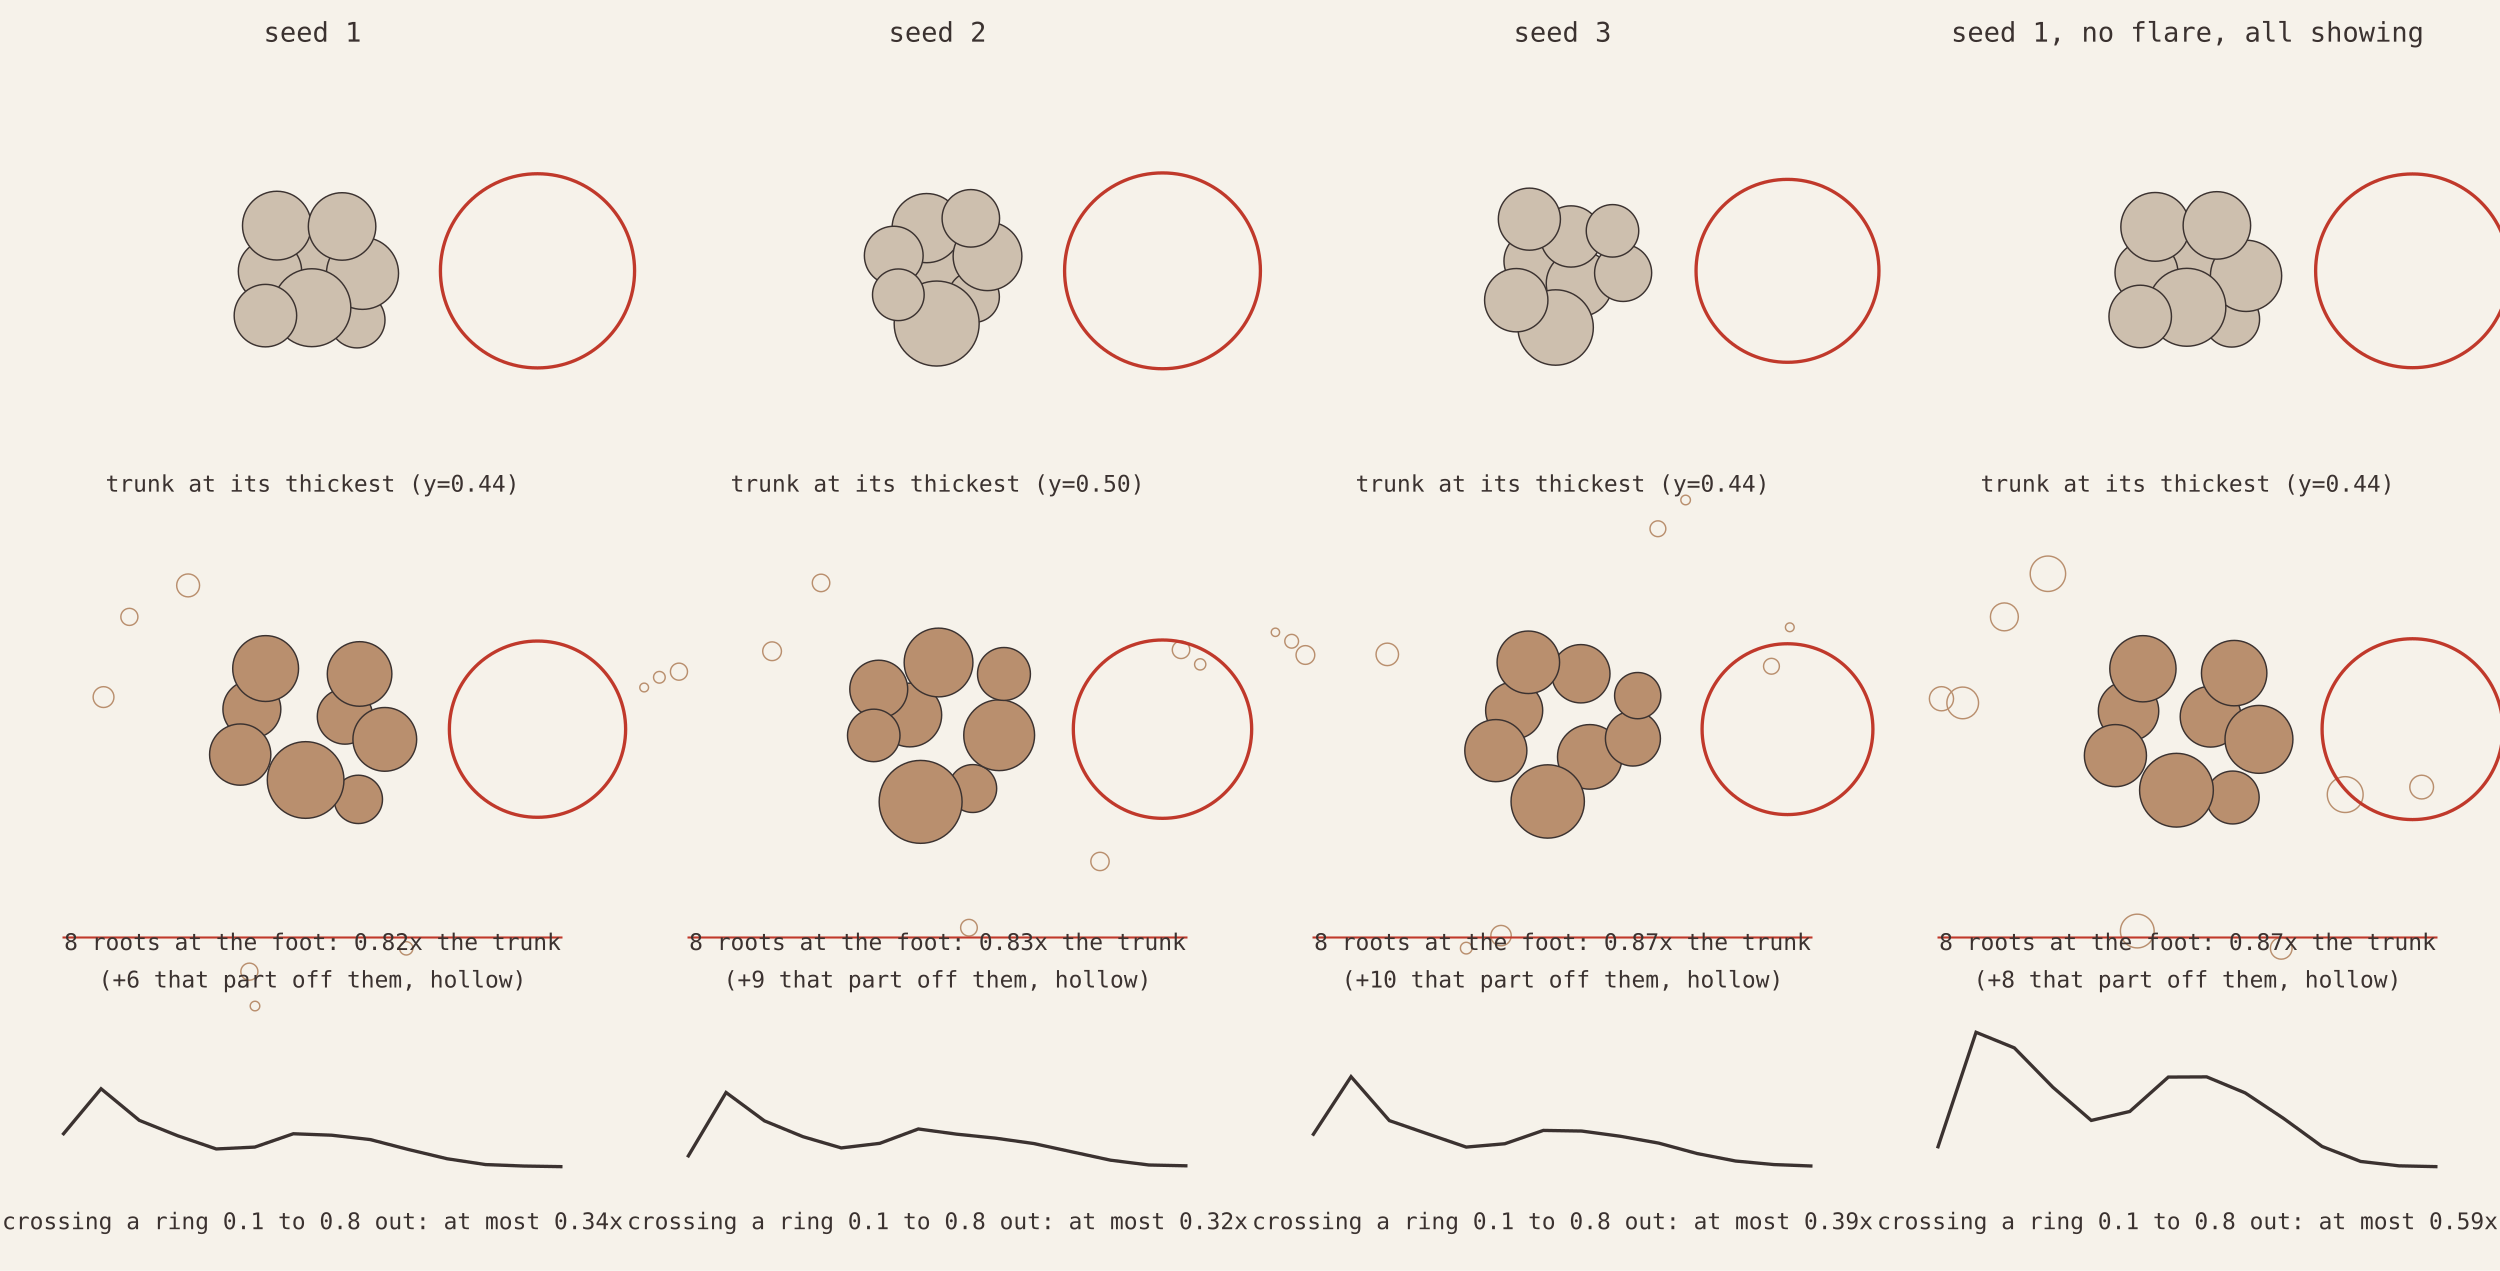
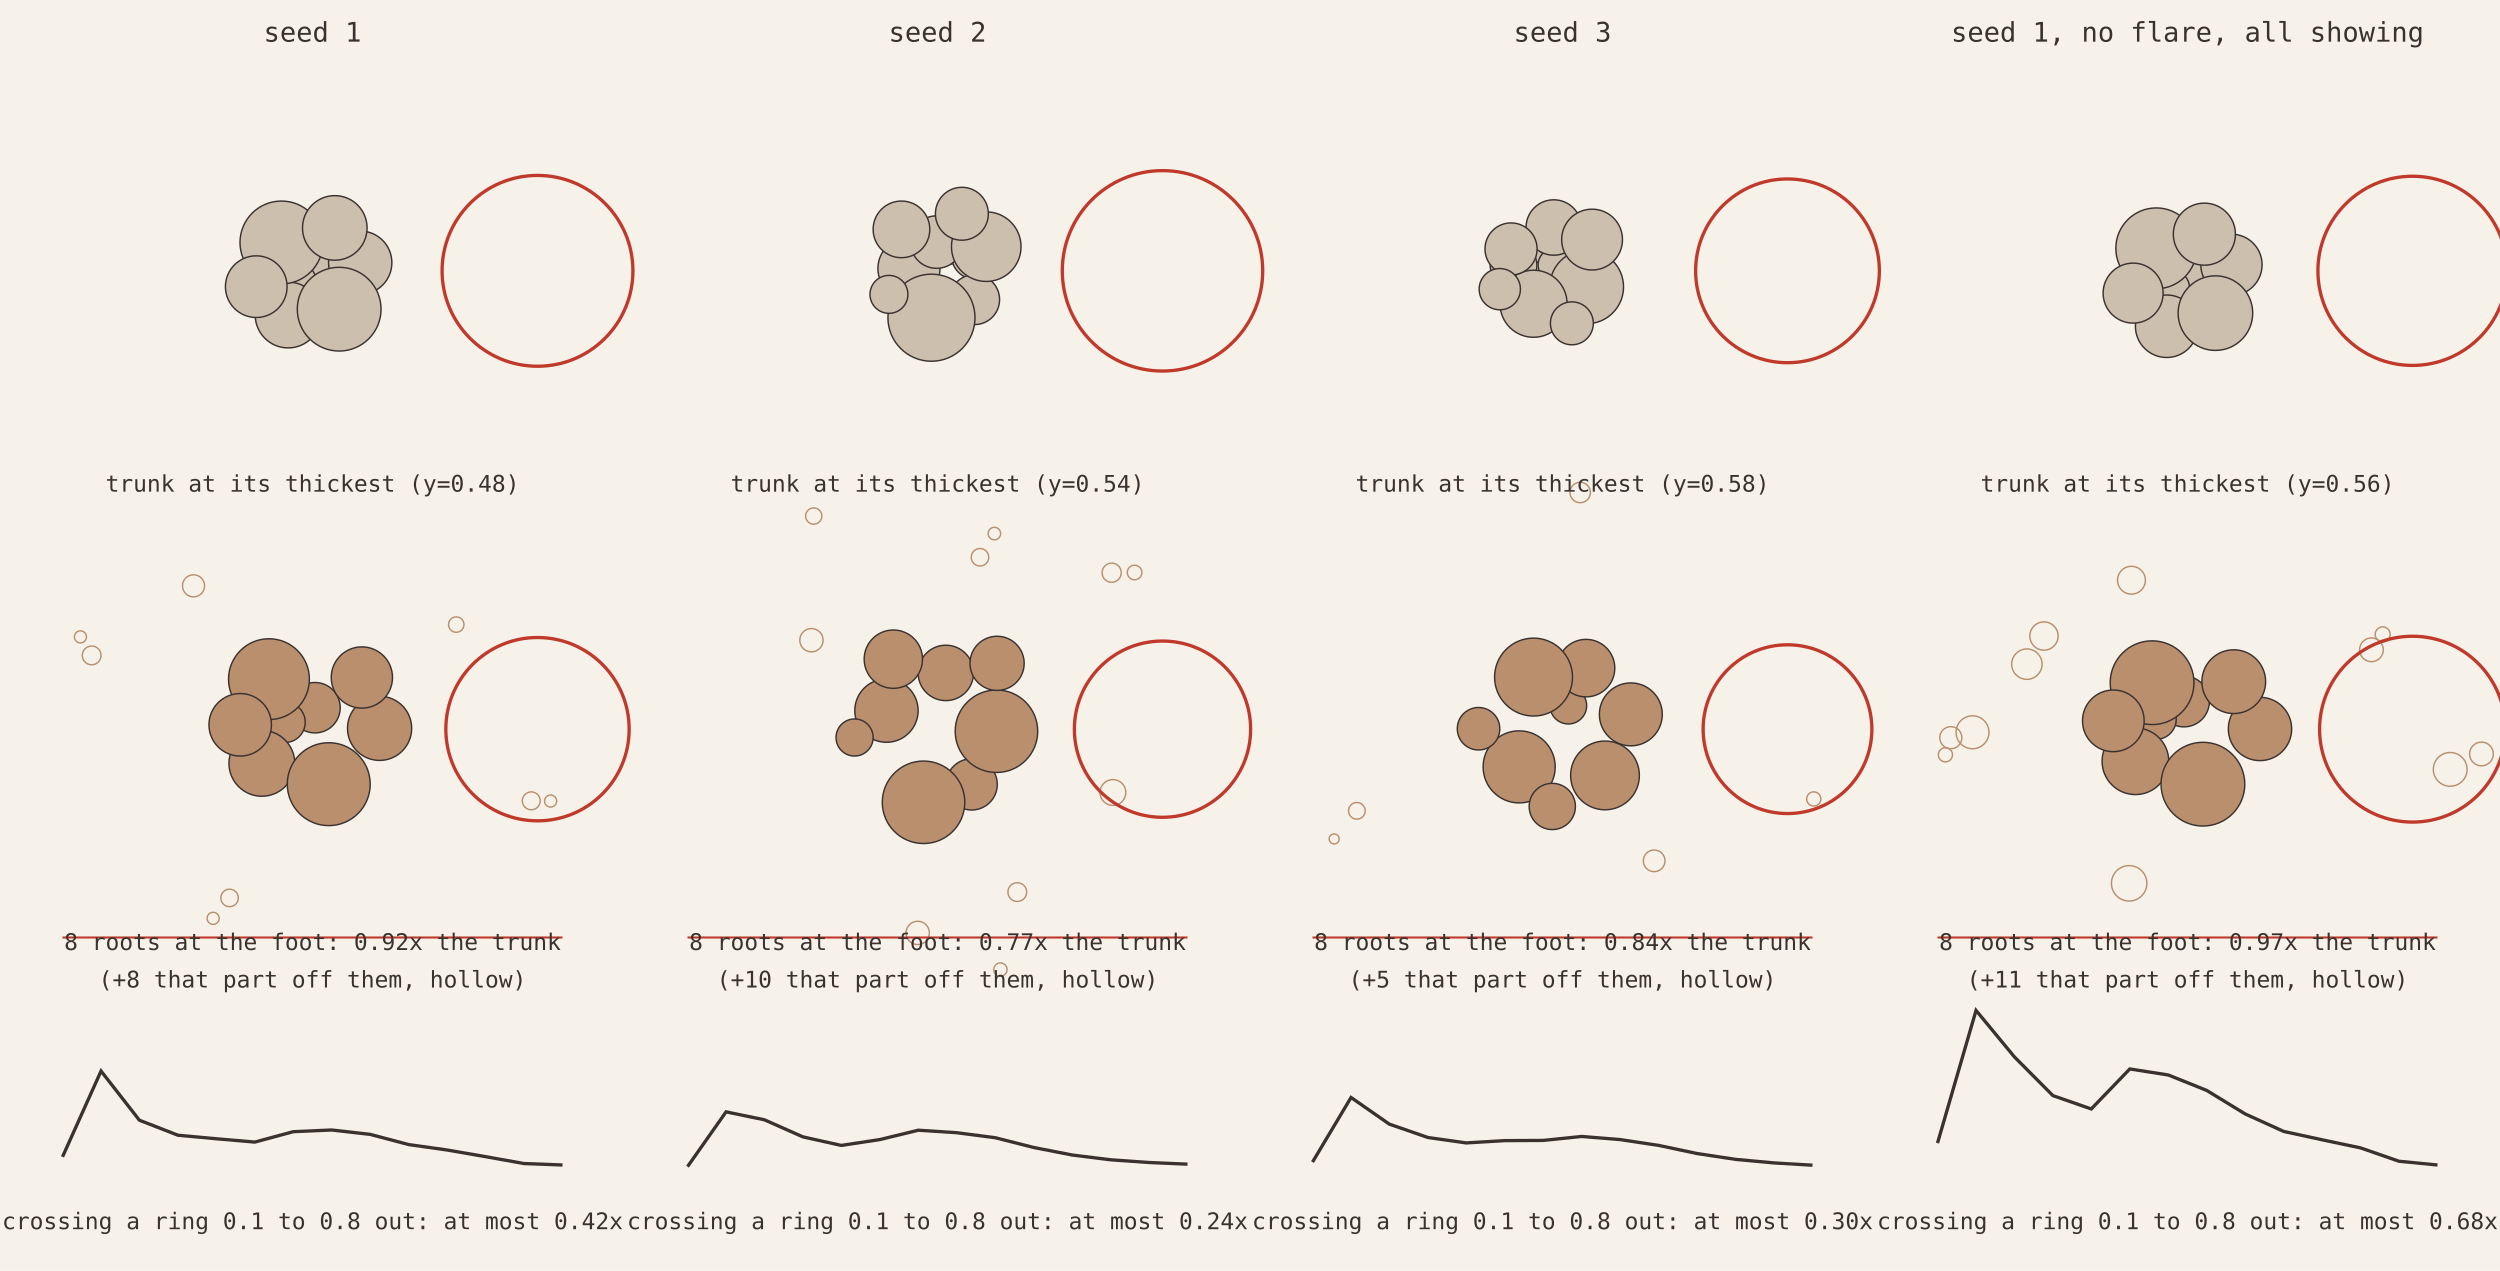
<svg xmlns="http://www.w3.org/2000/svg" width="1200" height="610" font-family="ui-monospace, Menlo, monospace">
  <rect width="100%" height="100%" fill="#f6f2ea" />
-   <circle cx="149.3" cy="124.7" r="14.5" fill="#cdbfae" stroke="#3b3230" stroke-width="0.7" />
-   <circle cx="129.6" cy="130.2" r="15.2" fill="#cdbfae" stroke="#3b3230" stroke-width="0.7" />
-   <circle cx="171.4" cy="153.6" r="13.4" fill="#cdbfae" stroke="#3b3230" stroke-width="0.7" />
-   <circle cx="150.3" cy="146.9" r="12.0" fill="#cdbfae" stroke="#3b3230" stroke-width="0.7" />
-   <circle cx="174.0" cy="131.2" r="17.3" fill="#cdbfae" stroke="#3b3230" stroke-width="0.7" />
-   <circle cx="132.9" cy="108.3" r="16.5" fill="#cdbfae" stroke="#3b3230" stroke-width="0.7" />
-   <circle cx="149.7" cy="147.7" r="18.7" fill="#cdbfae" stroke="#3b3230" stroke-width="0.7" />
-   <circle cx="164.2" cy="108.7" r="16.2" fill="#cdbfae" stroke="#3b3230" stroke-width="0.7" />
-   <circle cx="127.4" cy="151.5" r="15.0" fill="#cdbfae" stroke="#3b3230" stroke-width="0.7" />
-   <circle cx="165.6" cy="343.9" r="13.3" fill="#b98f6e" stroke="#3b3230" stroke-width="0.7" />
-   <circle cx="120.9" cy="340.4" r="13.9" fill="#b98f6e" stroke="#3b3230" stroke-width="0.7" />
-   <circle cx="172.0" cy="383.7" r="11.6" fill="#b98f6e" stroke="#3b3230" stroke-width="0.7" />
-   <circle cx="184.7" cy="354.9" r="15.3" fill="#b98f6e" stroke="#3b3230" stroke-width="0.7" />
-   <circle cx="127.5" cy="320.9" r="15.8" fill="#b98f6e" stroke="#3b3230" stroke-width="0.7" />
-   <circle cx="146.7" cy="374.4" r="18.4" fill="#b98f6e" stroke="#3b3230" stroke-width="0.7" />
-   <circle cx="172.6" cy="323.5" r="15.5" fill="#b98f6e" stroke="#3b3230" stroke-width="0.7" />
-   <circle cx="115.3" cy="362.2" r="14.7" fill="#b98f6e" stroke="#3b3230" stroke-width="0.7" />
-   <circle cx="62.1" cy="296.1" r="4.1" fill="none" stroke="#b98f6e" stroke-width="0.7" />
-   <circle cx="195.0" cy="455.2" r="3.2" fill="none" stroke="#b98f6e" stroke-width="0.7" />
-   <circle cx="90.3" cy="281.0" r="5.5" fill="none" stroke="#b98f6e" stroke-width="0.7" />
-   <circle cx="119.7" cy="466.4" r="4.1" fill="none" stroke="#b98f6e" stroke-width="0.7" />
-   <circle cx="122.4" cy="482.9" r="2.3" fill="none" stroke="#b98f6e" stroke-width="0.7" />
-   <circle cx="49.7" cy="334.6" r="5.0" fill="none" stroke="#b98f6e" stroke-width="0.7" />
-   <circle cx="258" cy="130" r="46.6" fill="none" stroke="#c0392b" stroke-width="1.6" />
-   <circle cx="258" cy="350" r="42.3" fill="none" stroke="#c0392b" stroke-width="1.6" />
+   <circle cx="154.4" cy="127.4" r="11.6" fill="#cdbfae" stroke="#3b3230" stroke-width="0.7" />
+   <circle cx="163.2" cy="147.6" r="12.0" fill="#cdbfae" stroke="#3b3230" stroke-width="0.7" />
+   <circle cx="142.6" cy="135.5" r="9.3" fill="#cdbfae" stroke="#3b3230" stroke-width="0.7" />
+   <circle cx="138.3" cy="151.2" r="15.8" fill="#cdbfae" stroke="#3b3230" stroke-width="0.7" />
+   <circle cx="172.9" cy="126.1" r="15.2" fill="#cdbfae" stroke="#3b3230" stroke-width="0.7" />
+   <circle cx="135.1" cy="116.4" r="19.9" fill="#cdbfae" stroke="#3b3230" stroke-width="0.7" />
+   <circle cx="162.8" cy="148.4" r="20.1" fill="#cdbfae" stroke="#3b3230" stroke-width="0.7" />
+   <circle cx="160.7" cy="109.4" r="15.5" fill="#cdbfae" stroke="#3b3230" stroke-width="0.7" />
+   <circle cx="123.0" cy="137.6" r="14.8" fill="#cdbfae" stroke="#3b3230" stroke-width="0.7" />
+   <circle cx="151.2" cy="339.7" r="12.1" fill="#b98f6e" stroke="#3b3230" stroke-width="0.7" />
+   <circle cx="136.8" cy="346.7" r="9.7" fill="#b98f6e" stroke="#3b3230" stroke-width="0.7" />
+   <circle cx="125.7" cy="366.4" r="15.8" fill="#b98f6e" stroke="#3b3230" stroke-width="0.7" />
+   <circle cx="182.2" cy="349.6" r="15.4" fill="#b98f6e" stroke="#3b3230" stroke-width="0.7" />
+   <circle cx="129.1" cy="326.0" r="19.4" fill="#b98f6e" stroke="#3b3230" stroke-width="0.7" />
+   <circle cx="157.8" cy="376.4" r="19.9" fill="#b98f6e" stroke="#3b3230" stroke-width="0.7" />
+   <circle cx="173.7" cy="325.2" r="14.7" fill="#b98f6e" stroke="#3b3230" stroke-width="0.7" />
+   <circle cx="115.3" cy="347.9" r="15.0" fill="#b98f6e" stroke="#3b3230" stroke-width="0.7" />
+   <circle cx="255.0" cy="384.4" r="4.3" fill="none" stroke="#b98f6e" stroke-width="0.7" />
+   <circle cx="264.3" cy="384.5" r="2.9" fill="none" stroke="#b98f6e" stroke-width="0.7" />
+   <circle cx="92.9" cy="281.2" r="5.3" fill="none" stroke="#b98f6e" stroke-width="0.7" />
+   <circle cx="110.2" cy="431.0" r="4.2" fill="none" stroke="#b98f6e" stroke-width="0.7" />
+   <circle cx="102.3" cy="440.8" r="2.9" fill="none" stroke="#b98f6e" stroke-width="0.7" />
+   <circle cx="219.0" cy="299.8" r="3.7" fill="none" stroke="#b98f6e" stroke-width="0.7" />
+   <circle cx="44.0" cy="314.6" r="4.5" fill="none" stroke="#b98f6e" stroke-width="0.7" />
+   <circle cx="38.6" cy="305.7" r="2.9" fill="none" stroke="#b98f6e" stroke-width="0.7" />
+   <circle cx="258" cy="130" r="45.8" fill="none" stroke="#c0392b" stroke-width="1.6" />
+   <circle cx="258" cy="350" r="44.0" fill="none" stroke="#c0392b" stroke-width="1.6" />
  <line x1="30" y1="450" x2="270" y2="450" stroke="#c0392b" stroke-width="1" />
-   <polyline fill="none" stroke="#3b3230" stroke-width="1.6" points="30.0,544.8 48.5,522.6 66.9,537.8 85.4,545.2 103.8,551.5 122.3,550.6 140.8,544.2 159.2,544.9 177.7,547.0 196.2,551.8 214.6,556.2 233.1,559.0 251.5,559.7 270.0,560.0" />
+   <polyline fill="none" stroke="#3b3230" stroke-width="1.6" points="30.0,555.3 48.5,514.1 66.9,537.7 85.4,544.9 103.8,546.6 122.3,548.2 140.8,543.2 159.2,542.4 177.7,544.5 196.2,549.4 214.6,552.0 233.1,555.2 251.5,558.5 270.0,559.2" />
  <text x="150" y="20" text-anchor="middle" font-size="13" fill="#3b3230">seed 1</text>
-   <text x="150" y="236" text-anchor="middle" font-size="11" fill="#3b3230">trunk at its thickest (y=0.44)</text>
-   <text x="150" y="456" text-anchor="middle" font-size="11" fill="#3b3230">8 roots at the foot: 0.82x the trunk</text>
-   <text x="150" y="474" text-anchor="middle" font-size="11" fill="#3b3230">(+6 that part off them, hollow)</text>
-   <text x="150" y="590" text-anchor="middle" font-size="11" fill="#3b3230">crossing a ring 0.1 to 0.8 out: at most 0.34x</text>
-   <circle cx="448.0" cy="130.5" r="9.1" fill="#cdbfae" stroke="#3b3230" stroke-width="0.7" />
-   <circle cx="431.3" cy="141.4" r="8.2" fill="#cdbfae" stroke="#3b3230" stroke-width="0.7" />
-   <circle cx="429.5" cy="123.8" r="10.2" fill="#cdbfae" stroke="#3b3230" stroke-width="0.7" />
-   <circle cx="444.9" cy="109.6" r="8.7" fill="#cdbfae" stroke="#3b3230" stroke-width="0.7" />
-   <circle cx="447.7" cy="130.7" r="14.8" fill="#cdbfae" stroke="#3b3230" stroke-width="0.7" />
-   <circle cx="467.4" cy="142.5" r="12.3" fill="#cdbfae" stroke="#3b3230" stroke-width="0.7" />
-   <circle cx="444.8" cy="109.5" r="16.6" fill="#cdbfae" stroke="#3b3230" stroke-width="0.7" />
-   <circle cx="474.0" cy="123.0" r="16.5" fill="#cdbfae" stroke="#3b3230" stroke-width="0.7" />
-   <circle cx="429.0" cy="122.7" r="14.1" fill="#cdbfae" stroke="#3b3230" stroke-width="0.7" />
-   <circle cx="449.6" cy="155.3" r="20.4" fill="#cdbfae" stroke="#3b3230" stroke-width="0.7" />
-   <circle cx="466.0" cy="104.8" r="13.8" fill="#cdbfae" stroke="#3b3230" stroke-width="0.7" />
-   <circle cx="431.2" cy="141.5" r="12.4" fill="#cdbfae" stroke="#3b3230" stroke-width="0.7" />
-   <circle cx="436.7" cy="343.2" r="15.3" fill="#b98f6e" stroke="#3b3230" stroke-width="0.7" />
-   <circle cx="466.9" cy="378.5" r="11.5" fill="#b98f6e" stroke="#3b3230" stroke-width="0.7" />
-   <circle cx="450.5" cy="318.0" r="16.5" fill="#b98f6e" stroke="#3b3230" stroke-width="0.7" />
-   <circle cx="479.6" cy="352.9" r="17.0" fill="#b98f6e" stroke="#3b3230" stroke-width="0.7" />
-   <circle cx="421.8" cy="330.8" r="13.9" fill="#b98f6e" stroke="#3b3230" stroke-width="0.7" />
-   <circle cx="441.9" cy="384.9" r="19.9" fill="#b98f6e" stroke="#3b3230" stroke-width="0.7" />
-   <circle cx="481.9" cy="323.5" r="12.7" fill="#b98f6e" stroke="#3b3230" stroke-width="0.7" />
-   <circle cx="419.4" cy="353.0" r="12.6" fill="#b98f6e" stroke="#3b3230" stroke-width="0.7" />
-   <circle cx="370.6" cy="312.6" r="4.5" fill="none" stroke="#b98f6e" stroke-width="0.7" />
-   <circle cx="465.1" cy="445.3" r="4.0" fill="none" stroke="#b98f6e" stroke-width="0.7" />
-   <circle cx="528.0" cy="413.5" r="4.4" fill="none" stroke="#b98f6e" stroke-width="0.7" />
-   <circle cx="394.1" cy="279.8" r="4.2" fill="none" stroke="#b98f6e" stroke-width="0.7" />
-   <circle cx="566.9" cy="311.9" r="4.2" fill="none" stroke="#b98f6e" stroke-width="0.7" />
-   <circle cx="576.1" cy="318.9" r="2.7" fill="none" stroke="#b98f6e" stroke-width="0.7" />
-   <circle cx="325.9" cy="322.4" r="4.1" fill="none" stroke="#b98f6e" stroke-width="0.7" />
-   <circle cx="316.5" cy="325.1" r="2.8" fill="none" stroke="#b98f6e" stroke-width="0.7" />
-   <circle cx="309.2" cy="330.0" r="2.1" fill="none" stroke="#b98f6e" stroke-width="0.7" />
-   <circle cx="558" cy="130" r="47.0" fill="none" stroke="#c0392b" stroke-width="1.6" />
-   <circle cx="558" cy="350" r="42.8" fill="none" stroke="#c0392b" stroke-width="1.6" />
+   <text x="150" y="236" text-anchor="middle" font-size="11" fill="#3b3230">trunk at its thickest (y=0.48)</text>
+   <text x="150" y="456" text-anchor="middle" font-size="11" fill="#3b3230">8 roots at the foot: 0.92x the trunk</text>
+   <text x="150" y="474" text-anchor="middle" font-size="11" fill="#3b3230">(+8 that part off them, hollow)</text>
+   <text x="150" y="590" text-anchor="middle" font-size="11" fill="#3b3230">crossing a ring 0.1 to 0.8 out: at most 0.42x</text>
+   <circle cx="436.3" cy="128.9" r="9.0" fill="#cdbfae" stroke="#3b3230" stroke-width="0.7" />
+   <circle cx="455.1" cy="117.2" r="9.7" fill="#cdbfae" stroke="#3b3230" stroke-width="0.7" />
+   <circle cx="442.9" cy="151.8" r="8.2" fill="#cdbfae" stroke="#3b3230" stroke-width="0.7" />
+   <circle cx="468.4" cy="122.5" r="11.7" fill="#cdbfae" stroke="#3b3230" stroke-width="0.7" />
+   <circle cx="447.9" cy="152.2" r="11.8" fill="#cdbfae" stroke="#3b3230" stroke-width="0.7" />
+   <circle cx="436.3" cy="128.9" r="14.9" fill="#cdbfae" stroke="#3b3230" stroke-width="0.7" />
+   <circle cx="467.8" cy="143.8" r="12.0" fill="#cdbfae" stroke="#3b3230" stroke-width="0.7" />
+   <circle cx="449.6" cy="116.2" r="12.6" fill="#cdbfae" stroke="#3b3230" stroke-width="0.7" />
+   <circle cx="450.2" cy="149.5" r="11.5" fill="#cdbfae" stroke="#3b3230" stroke-width="0.7" />
+   <circle cx="473.4" cy="118.4" r="16.7" fill="#cdbfae" stroke="#3b3230" stroke-width="0.7" />
+   <circle cx="432.7" cy="110.1" r="13.6" fill="#cdbfae" stroke="#3b3230" stroke-width="0.7" />
+   <circle cx="447.1" cy="152.5" r="20.9" fill="#cdbfae" stroke="#3b3230" stroke-width="0.7" />
+   <circle cx="461.7" cy="102.6" r="12.7" fill="#cdbfae" stroke="#3b3230" stroke-width="0.7" />
+   <circle cx="426.7" cy="141.3" r="9.1" fill="#cdbfae" stroke="#3b3230" stroke-width="0.7" />
+   <circle cx="425.5" cy="341.1" r="15.2" fill="#b98f6e" stroke="#3b3230" stroke-width="0.7" />
+   <circle cx="466.4" cy="376.5" r="12.3" fill="#b98f6e" stroke="#3b3230" stroke-width="0.7" />
+   <circle cx="454.0" cy="323.0" r="13.3" fill="#b98f6e" stroke="#3b3230" stroke-width="0.7" />
+   <circle cx="478.3" cy="351.0" r="19.8" fill="#b98f6e" stroke="#3b3230" stroke-width="0.7" />
+   <circle cx="428.8" cy="316.4" r="14.0" fill="#b98f6e" stroke="#3b3230" stroke-width="0.7" />
+   <circle cx="443.3" cy="385.1" r="19.8" fill="#b98f6e" stroke="#3b3230" stroke-width="0.7" />
+   <circle cx="478.6" cy="318.4" r="13.0" fill="#b98f6e" stroke="#3b3230" stroke-width="0.7" />
+   <circle cx="410.2" cy="354.0" r="8.9" fill="#b98f6e" stroke="#3b3230" stroke-width="0.7" />
+   <circle cx="389.5" cy="307.3" r="5.6" fill="none" stroke="#b98f6e" stroke-width="0.7" />
+   <circle cx="488.3" cy="428.2" r="4.5" fill="none" stroke="#b98f6e" stroke-width="0.7" />
+   <circle cx="480.2" cy="465.4" r="3.2" fill="none" stroke="#b98f6e" stroke-width="0.7" />
+   <circle cx="470.4" cy="267.5" r="4.2" fill="none" stroke="#b98f6e" stroke-width="0.7" />
+   <circle cx="477.3" cy="256.1" r="3.0" fill="none" stroke="#b98f6e" stroke-width="0.7" />
+   <circle cx="534.2" cy="380.4" r="6.2" fill="none" stroke="#b98f6e" stroke-width="0.7" />
+   <circle cx="390.6" cy="247.7" r="3.9" fill="none" stroke="#b98f6e" stroke-width="0.7" />
+   <circle cx="440.5" cy="447.8" r="5.6" fill="none" stroke="#b98f6e" stroke-width="0.7" />
+   <circle cx="533.6" cy="274.9" r="4.6" fill="none" stroke="#b98f6e" stroke-width="0.7" />
+   <circle cx="544.6" cy="274.8" r="3.5" fill="none" stroke="#b98f6e" stroke-width="0.7" />
+   <circle cx="558" cy="130" r="48.1" fill="none" stroke="#c0392b" stroke-width="1.6" />
+   <circle cx="558" cy="350" r="42.3" fill="none" stroke="#c0392b" stroke-width="1.6" />
  <line x1="330" y1="450" x2="570" y2="450" stroke="#c0392b" stroke-width="1" />
-   <polyline fill="none" stroke="#3b3230" stroke-width="1.6" points="330.0,555.5 348.5,524.4 366.9,538.0 385.4,545.6 403.8,551.0 422.3,548.8 440.8,541.9 459.2,544.4 477.7,546.3 496.2,548.9 514.6,552.9 533.1,556.9 551.5,559.2 570.0,559.6" />
+   <polyline fill="none" stroke="#3b3230" stroke-width="1.6" points="330.0,560.0 348.5,533.7 366.9,537.5 385.4,545.7 403.8,549.8 422.3,547.0 440.8,542.5 459.2,543.7 477.7,546.1 496.2,550.8 514.6,554.4 533.1,556.7 551.5,558.0 570.0,558.8" />
  <text x="450" y="20" text-anchor="middle" font-size="13" fill="#3b3230">seed 2</text>
-   <text x="450" y="236" text-anchor="middle" font-size="11" fill="#3b3230">trunk at its thickest (y=0.50)</text>
-   <text x="450" y="456" text-anchor="middle" font-size="11" fill="#3b3230">8 roots at the foot: 0.83x the trunk</text>
-   <text x="450" y="474" text-anchor="middle" font-size="11" fill="#3b3230">(+9 that part off them, hollow)</text>
-   <text x="450" y="590" text-anchor="middle" font-size="11" fill="#3b3230">crossing a ring 0.1 to 0.8 out: at most 0.32x</text>
-   <circle cx="728.2" cy="144.0" r="10.9" fill="#cdbfae" stroke="#3b3230" stroke-width="0.7" />
-   <circle cx="736.4" cy="125.3" r="14.5" fill="#cdbfae" stroke="#3b3230" stroke-width="0.7" />
-   <circle cx="758.1" cy="136.1" r="15.9" fill="#cdbfae" stroke="#3b3230" stroke-width="0.7" />
-   <circle cx="754.1" cy="113.5" r="14.7" fill="#cdbfae" stroke="#3b3230" stroke-width="0.7" />
-   <circle cx="779.1" cy="131.0" r="13.7" fill="#cdbfae" stroke="#3b3230" stroke-width="0.7" />
-   <circle cx="734.1" cy="105.2" r="14.9" fill="#cdbfae" stroke="#3b3230" stroke-width="0.7" />
-   <circle cx="746.7" cy="157.2" r="18.1" fill="#cdbfae" stroke="#3b3230" stroke-width="0.7" />
-   <circle cx="774.0" cy="110.8" r="12.6" fill="#cdbfae" stroke="#3b3230" stroke-width="0.7" />
-   <circle cx="727.8" cy="144.1" r="15.2" fill="#cdbfae" stroke="#3b3230" stroke-width="0.7" />
-   <circle cx="726.8" cy="341.0" r="13.7" fill="#b98f6e" stroke="#3b3230" stroke-width="0.7" />
-   <circle cx="763.1" cy="363.3" r="15.5" fill="#b98f6e" stroke="#3b3230" stroke-width="0.7" />
-   <circle cx="758.8" cy="323.4" r="14.0" fill="#b98f6e" stroke="#3b3230" stroke-width="0.7" />
-   <circle cx="783.8" cy="354.5" r="13.2" fill="#b98f6e" stroke="#3b3230" stroke-width="0.7" />
-   <circle cx="733.6" cy="317.9" r="15.0" fill="#b98f6e" stroke="#3b3230" stroke-width="0.7" />
-   <circle cx="742.9" cy="384.7" r="17.6" fill="#b98f6e" stroke="#3b3230" stroke-width="0.7" />
-   <circle cx="786.1" cy="333.9" r="11.1" fill="#b98f6e" stroke="#3b3230" stroke-width="0.7" />
-   <circle cx="718.0" cy="360.3" r="14.9" fill="#b98f6e" stroke="#3b3230" stroke-width="0.7" />
-   <circle cx="665.9" cy="314.1" r="5.4" fill="none" stroke="#b98f6e" stroke-width="0.7" />
-   <circle cx="795.8" cy="253.8" r="3.8" fill="none" stroke="#b98f6e" stroke-width="0.7" />
-   <circle cx="809.1" cy="240.0" r="2.3" fill="none" stroke="#b98f6e" stroke-width="0.7" />
-   <circle cx="720.5" cy="449.1" r="4.9" fill="none" stroke="#b98f6e" stroke-width="0.7" />
-   <circle cx="703.8" cy="455.1" r="2.8" fill="none" stroke="#b98f6e" stroke-width="0.7" />
-   <circle cx="850.3" cy="319.8" r="3.8" fill="none" stroke="#b98f6e" stroke-width="0.7" />
-   <circle cx="859.1" cy="301.1" r="2.1" fill="none" stroke="#b98f6e" stroke-width="0.7" />
-   <circle cx="626.6" cy="314.4" r="4.5" fill="none" stroke="#b98f6e" stroke-width="0.7" />
-   <circle cx="620.0" cy="307.8" r="3.3" fill="none" stroke="#b98f6e" stroke-width="0.7" />
-   <circle cx="612.2" cy="303.5" r="2.0" fill="none" stroke="#b98f6e" stroke-width="0.7" />
-   <circle cx="858" cy="130" r="43.9" fill="none" stroke="#c0392b" stroke-width="1.6" />
-   <circle cx="858" cy="350" r="41.0" fill="none" stroke="#c0392b" stroke-width="1.6" />
+   <text x="450" y="236" text-anchor="middle" font-size="11" fill="#3b3230">trunk at its thickest (y=0.54)</text>
+   <text x="450" y="456" text-anchor="middle" font-size="11" fill="#3b3230">8 roots at the foot: 0.77x the trunk</text>
+   <text x="450" y="474" text-anchor="middle" font-size="11" fill="#3b3230">(+10 that part off them, hollow)</text>
+   <text x="450" y="590" text-anchor="middle" font-size="11" fill="#3b3230">crossing a ring 0.1 to 0.8 out: at most 0.24x</text>
+   <circle cx="735.2" cy="118.7" r="7.8" fill="#cdbfae" stroke="#3b3230" stroke-width="0.7" />
+   <circle cx="745.6" cy="114.6" r="8.7" fill="#cdbfae" stroke="#3b3230" stroke-width="0.7" />
+   <circle cx="737.0" cy="145.5" r="10.2" fill="#cdbfae" stroke="#3b3230" stroke-width="0.7" />
+   <circle cx="746.3" cy="127.2" r="8.0" fill="#cdbfae" stroke="#3b3230" stroke-width="0.7" />
+   <circle cx="740.3" cy="142.7" r="10.6" fill="#cdbfae" stroke="#3b3230" stroke-width="0.7" />
+   <circle cx="726.5" cy="127.4" r="11.2" fill="#cdbfae" stroke="#3b3230" stroke-width="0.7" />
+   <circle cx="761.6" cy="137.7" r="17.7" fill="#cdbfae" stroke="#3b3230" stroke-width="0.7" />
+   <circle cx="745.8" cy="109.2" r="13.3" fill="#cdbfae" stroke="#3b3230" stroke-width="0.7" />
+   <circle cx="736.1" cy="145.8" r="16.1" fill="#cdbfae" stroke="#3b3230" stroke-width="0.7" />
+   <circle cx="764.2" cy="114.9" r="8.7" fill="#cdbfae" stroke="#3b3230" stroke-width="0.7" />
+   <circle cx="725.3" cy="119.5" r="12.5" fill="#cdbfae" stroke="#3b3230" stroke-width="0.7" />
+   <circle cx="754.5" cy="155.2" r="10.3" fill="#cdbfae" stroke="#3b3230" stroke-width="0.7" />
+   <circle cx="764.2" cy="115.0" r="14.6" fill="#cdbfae" stroke="#3b3230" stroke-width="0.7" />
+   <circle cx="719.9" cy="138.8" r="9.9" fill="#cdbfae" stroke="#3b3230" stroke-width="0.7" />
+   <circle cx="752.8" cy="338.7" r="8.8" fill="#b98f6e" stroke="#3b3230" stroke-width="0.7" />
+   <circle cx="770.4" cy="372.2" r="16.5" fill="#b98f6e" stroke="#3b3230" stroke-width="0.7" />
+   <circle cx="761.3" cy="320.7" r="13.8" fill="#b98f6e" stroke="#3b3230" stroke-width="0.7" />
+   <circle cx="729.2" cy="368.1" r="17.3" fill="#b98f6e" stroke="#3b3230" stroke-width="0.7" />
+   <circle cx="736.1" cy="325.0" r="18.7" fill="#b98f6e" stroke="#3b3230" stroke-width="0.7" />
+   <circle cx="745.1" cy="387.1" r="11.1" fill="#b98f6e" stroke="#3b3230" stroke-width="0.7" />
+   <circle cx="782.8" cy="342.9" r="15.1" fill="#b98f6e" stroke="#3b3230" stroke-width="0.7" />
+   <circle cx="709.7" cy="349.8" r="10.2" fill="#b98f6e" stroke="#3b3230" stroke-width="0.7" />
+   <circle cx="794.0" cy="413.2" r="5.2" fill="none" stroke="#b98f6e" stroke-width="0.7" />
+   <circle cx="651.3" cy="389.2" r="4.0" fill="none" stroke="#b98f6e" stroke-width="0.7" />
+   <circle cx="640.4" cy="402.7" r="2.4" fill="none" stroke="#b98f6e" stroke-width="0.7" />
+   <circle cx="758.5" cy="236.4" r="4.9" fill="none" stroke="#b98f6e" stroke-width="0.7" />
+   <circle cx="870.6" cy="383.5" r="3.4" fill="none" stroke="#b98f6e" stroke-width="0.7" />
+   <circle cx="858" cy="130" r="44.1" fill="none" stroke="#c0392b" stroke-width="1.6" />
+   <circle cx="858" cy="350" r="40.5" fill="none" stroke="#c0392b" stroke-width="1.6" />
  <line x1="630" y1="450" x2="870" y2="450" stroke="#c0392b" stroke-width="1" />
-   <polyline fill="none" stroke="#3b3230" stroke-width="1.6" points="630.0,545.1 648.5,516.8 666.9,537.9 685.4,544.3 703.8,550.6 722.3,549.0 740.8,542.6 759.2,542.9 777.7,545.4 796.2,548.7 814.6,553.7 833.1,557.3 851.5,559.0 870.0,559.7" />
+   <polyline fill="none" stroke="#3b3230" stroke-width="1.6" points="630.0,557.8 648.5,526.8 666.9,539.6 685.4,546.0 703.8,548.6 722.3,547.5 740.8,547.4 759.2,545.5 777.7,547.0 796.2,549.8 814.6,553.7 833.1,556.5 851.5,558.2 870.0,559.3" />
  <text x="750" y="20" text-anchor="middle" font-size="13" fill="#3b3230">seed 3</text>
-   <text x="750" y="236" text-anchor="middle" font-size="11" fill="#3b3230">trunk at its thickest (y=0.44)</text>
-   <text x="750" y="456" text-anchor="middle" font-size="11" fill="#3b3230">8 roots at the foot: 0.87x the trunk</text>
-   <text x="750" y="474" text-anchor="middle" font-size="11" fill="#3b3230">(+10 that part off them, hollow)</text>
-   <text x="750" y="590" text-anchor="middle" font-size="11" fill="#3b3230">crossing a ring 0.1 to 0.8 out: at most 0.39x</text>
-   <circle cx="1050.2" cy="124.6" r="14.5" fill="#cdbfae" stroke="#3b3230" stroke-width="0.7" />
-   <circle cx="1030.3" cy="130.8" r="15.1" fill="#cdbfae" stroke="#3b3230" stroke-width="0.7" />
-   <circle cx="1071.2" cy="153.2" r="13.4" fill="#cdbfae" stroke="#3b3230" stroke-width="0.7" />
-   <circle cx="1050.0" cy="147.0" r="12.0" fill="#cdbfae" stroke="#3b3230" stroke-width="0.7" />
-   <circle cx="1078.1" cy="132.4" r="17.1" fill="#cdbfae" stroke="#3b3230" stroke-width="0.7" />
-   <circle cx="1034.5" cy="108.9" r="16.5" fill="#cdbfae" stroke="#3b3230" stroke-width="0.7" />
-   <circle cx="1049.7" cy="147.5" r="18.7" fill="#cdbfae" stroke="#3b3230" stroke-width="0.7" />
-   <circle cx="1064.1" cy="108.2" r="16.2" fill="#cdbfae" stroke="#3b3230" stroke-width="0.7" />
-   <circle cx="1027.3" cy="151.9" r="15.0" fill="#cdbfae" stroke="#3b3230" stroke-width="0.7" />
-   <circle cx="1061.1" cy="344.0" r="14.6" fill="#b98f6e" stroke="#3b3230" stroke-width="0.7" />
-   <circle cx="1021.7" cy="341.3" r="14.5" fill="#b98f6e" stroke="#3b3230" stroke-width="0.7" />
-   <circle cx="1071.7" cy="382.8" r="12.7" fill="#b98f6e" stroke="#3b3230" stroke-width="0.7" />
-   <circle cx="1084.3" cy="354.9" r="16.3" fill="#b98f6e" stroke="#3b3230" stroke-width="0.7" />
-   <circle cx="1028.6" cy="321.0" r="15.9" fill="#b98f6e" stroke="#3b3230" stroke-width="0.7" />
-   <circle cx="1044.7" cy="379.3" r="17.7" fill="#b98f6e" stroke="#3b3230" stroke-width="0.7" />
-   <circle cx="1072.4" cy="323.1" r="15.7" fill="#b98f6e" stroke="#3b3230" stroke-width="0.7" />
-   <circle cx="1015.4" cy="362.7" r="14.9" fill="#b98f6e" stroke="#3b3230" stroke-width="0.7" />
-   <circle cx="962.1" cy="296.1" r="6.7" fill="none" stroke="#b98f6e" stroke-width="0.7" />
-   <circle cx="1095.0" cy="455.2" r="5.2" fill="none" stroke="#b98f6e" stroke-width="0.7" />
-   <circle cx="1125.7" cy="381.4" r="8.6" fill="none" stroke="#b98f6e" stroke-width="0.7" />
-   <circle cx="1162.4" cy="377.8" r="5.7" fill="none" stroke="#b98f6e" stroke-width="0.7" />
-   <circle cx="983.0" cy="275.4" r="8.5" fill="none" stroke="#b98f6e" stroke-width="0.7" />
-   <circle cx="1025.9" cy="446.9" r="8.1" fill="none" stroke="#b98f6e" stroke-width="0.7" />
-   <circle cx="942.1" cy="337.4" r="7.6" fill="none" stroke="#b98f6e" stroke-width="0.7" />
-   <circle cx="931.9" cy="335.4" r="5.8" fill="none" stroke="#b98f6e" stroke-width="0.7" />
-   <circle cx="1158" cy="130" r="46.5" fill="none" stroke="#c0392b" stroke-width="1.6" />
-   <circle cx="1158" cy="350" r="43.4" fill="none" stroke="#c0392b" stroke-width="1.6" />
+   <text x="750" y="236" text-anchor="middle" font-size="11" fill="#3b3230">trunk at its thickest (y=0.58)</text>
+   <text x="750" y="456" text-anchor="middle" font-size="11" fill="#3b3230">8 roots at the foot: 0.84x the trunk</text>
+   <text x="750" y="474" text-anchor="middle" font-size="11" fill="#3b3230">(+5 that part off them, hollow)</text>
+   <text x="750" y="590" text-anchor="middle" font-size="11" fill="#3b3230">crossing a ring 0.1 to 0.8 out: at most 0.30x</text>
+   <circle cx="1052.9" cy="131.4" r="11.2" fill="#cdbfae" stroke="#3b3230" stroke-width="0.7" />
+   <circle cx="1062.4" cy="149.1" r="9.3" fill="#cdbfae" stroke="#3b3230" stroke-width="0.7" />
+   <circle cx="1058.9" cy="147.1" r="11.6" fill="#cdbfae" stroke="#3b3230" stroke-width="0.7" />
+   <circle cx="1042.0" cy="138.4" r="9.0" fill="#cdbfae" stroke="#3b3230" stroke-width="0.7" />
+   <circle cx="1062.4" cy="149.1" r="8.3" fill="#cdbfae" stroke="#3b3230" stroke-width="0.7" />
+   <circle cx="1040.0" cy="156.6" r="15.0" fill="#cdbfae" stroke="#3b3230" stroke-width="0.7" />
+   <circle cx="1071.1" cy="127.1" r="14.7" fill="#cdbfae" stroke="#3b3230" stroke-width="0.7" />
+   <circle cx="1035.0" cy="119.2" r="19.4" fill="#cdbfae" stroke="#3b3230" stroke-width="0.7" />
+   <circle cx="1063.4" cy="150.3" r="17.9" fill="#cdbfae" stroke="#3b3230" stroke-width="0.7" />
+   <circle cx="1058.1" cy="112.4" r="14.9" fill="#cdbfae" stroke="#3b3230" stroke-width="0.7" />
+   <circle cx="1023.9" cy="140.7" r="14.4" fill="#cdbfae" stroke="#3b3230" stroke-width="0.7" />
+   <circle cx="1048.3" cy="336.7" r="12.2" fill="#b98f6e" stroke="#3b3230" stroke-width="0.7" />
+   <circle cx="1034.9" cy="345.2" r="9.7" fill="#b98f6e" stroke="#3b3230" stroke-width="0.7" />
+   <circle cx="1025.0" cy="365.4" r="16.0" fill="#b98f6e" stroke="#3b3230" stroke-width="0.7" />
+   <circle cx="1084.8" cy="349.9" r="15.2" fill="#b98f6e" stroke="#3b3230" stroke-width="0.7" />
+   <circle cx="1033.0" cy="327.7" r="20.1" fill="#b98f6e" stroke="#3b3230" stroke-width="0.7" />
+   <circle cx="1057.4" cy="376.4" r="20.1" fill="#b98f6e" stroke="#3b3230" stroke-width="0.7" />
+   <circle cx="1072.2" cy="327.2" r="15.3" fill="#b98f6e" stroke="#3b3230" stroke-width="0.7" />
+   <circle cx="1014.4" cy="346.0" r="14.8" fill="#b98f6e" stroke="#3b3230" stroke-width="0.7" />
+   <circle cx="1023.1" cy="278.5" r="6.7" fill="none" stroke="#b98f6e" stroke-width="0.7" />
+   <circle cx="981.1" cy="305.3" r="6.8" fill="none" stroke="#b98f6e" stroke-width="0.7" />
+   <circle cx="946.8" cy="351.5" r="7.9" fill="none" stroke="#b98f6e" stroke-width="0.7" />
+   <circle cx="936.4" cy="354.1" r="5.3" fill="none" stroke="#b98f6e" stroke-width="0.7" />
+   <circle cx="933.8" cy="362.3" r="3.4" fill="none" stroke="#b98f6e" stroke-width="0.7" />
+   <circle cx="1176.1" cy="369.3" r="8.1" fill="none" stroke="#b98f6e" stroke-width="0.7" />
+   <circle cx="1191.1" cy="361.9" r="5.7" fill="none" stroke="#b98f6e" stroke-width="0.7" />
+   <circle cx="1022.0" cy="424.0" r="8.5" fill="none" stroke="#b98f6e" stroke-width="0.7" />
+   <circle cx="1138.3" cy="311.9" r="5.7" fill="none" stroke="#b98f6e" stroke-width="0.7" />
+   <circle cx="1143.7" cy="304.5" r="3.6" fill="none" stroke="#b98f6e" stroke-width="0.7" />
+   <circle cx="972.9" cy="318.8" r="7.3" fill="none" stroke="#b98f6e" stroke-width="0.7" />
+   <circle cx="1158" cy="130" r="45.4" fill="none" stroke="#c0392b" stroke-width="1.6" />
+   <circle cx="1158" cy="350" r="44.6" fill="none" stroke="#c0392b" stroke-width="1.6" />
  <line x1="930" y1="450" x2="1170" y2="450" stroke="#c0392b" stroke-width="1" />
-   <polyline fill="none" stroke="#3b3230" stroke-width="1.6" points="930.0,551.2 948.5,495.5 966.9,503.0 985.4,521.9 1003.8,537.8 1022.3,533.5 1040.8,517.0 1059.2,516.9 1077.7,524.6 1096.2,536.9 1114.6,550.3 1133.1,557.5 1151.5,559.6 1170.0,560.0" />
+   <polyline fill="none" stroke="#3b3230" stroke-width="1.6" points="930.0,548.7 948.5,485.0 966.9,507.3 985.4,525.9 1003.8,532.3 1022.3,513.1 1040.8,516.0 1059.2,523.4 1077.7,534.7 1096.2,543.1 1114.6,547.1 1133.1,551.0 1151.5,557.4 1170.0,559.2" />
  <text x="1050" y="20" text-anchor="middle" font-size="13" fill="#3b3230">seed 1, no flare, all showing</text>
-   <text x="1050" y="236" text-anchor="middle" font-size="11" fill="#3b3230">trunk at its thickest (y=0.44)</text>
-   <text x="1050" y="456" text-anchor="middle" font-size="11" fill="#3b3230">8 roots at the foot: 0.87x the trunk</text>
-   <text x="1050" y="474" text-anchor="middle" font-size="11" fill="#3b3230">(+8 that part off them, hollow)</text>
-   <text x="1050" y="590" text-anchor="middle" font-size="11" fill="#3b3230">crossing a ring 0.1 to 0.8 out: at most 0.59x</text>
+   <text x="1050" y="236" text-anchor="middle" font-size="11" fill="#3b3230">trunk at its thickest (y=0.56)</text>
+   <text x="1050" y="456" text-anchor="middle" font-size="11" fill="#3b3230">8 roots at the foot: 0.97x the trunk</text>
+   <text x="1050" y="474" text-anchor="middle" font-size="11" fill="#3b3230">(+11 that part off them, hollow)</text>
+   <text x="1050" y="590" text-anchor="middle" font-size="11" fill="#3b3230">crossing a ring 0.1 to 0.8 out: at most 0.68x</text>
</svg>
